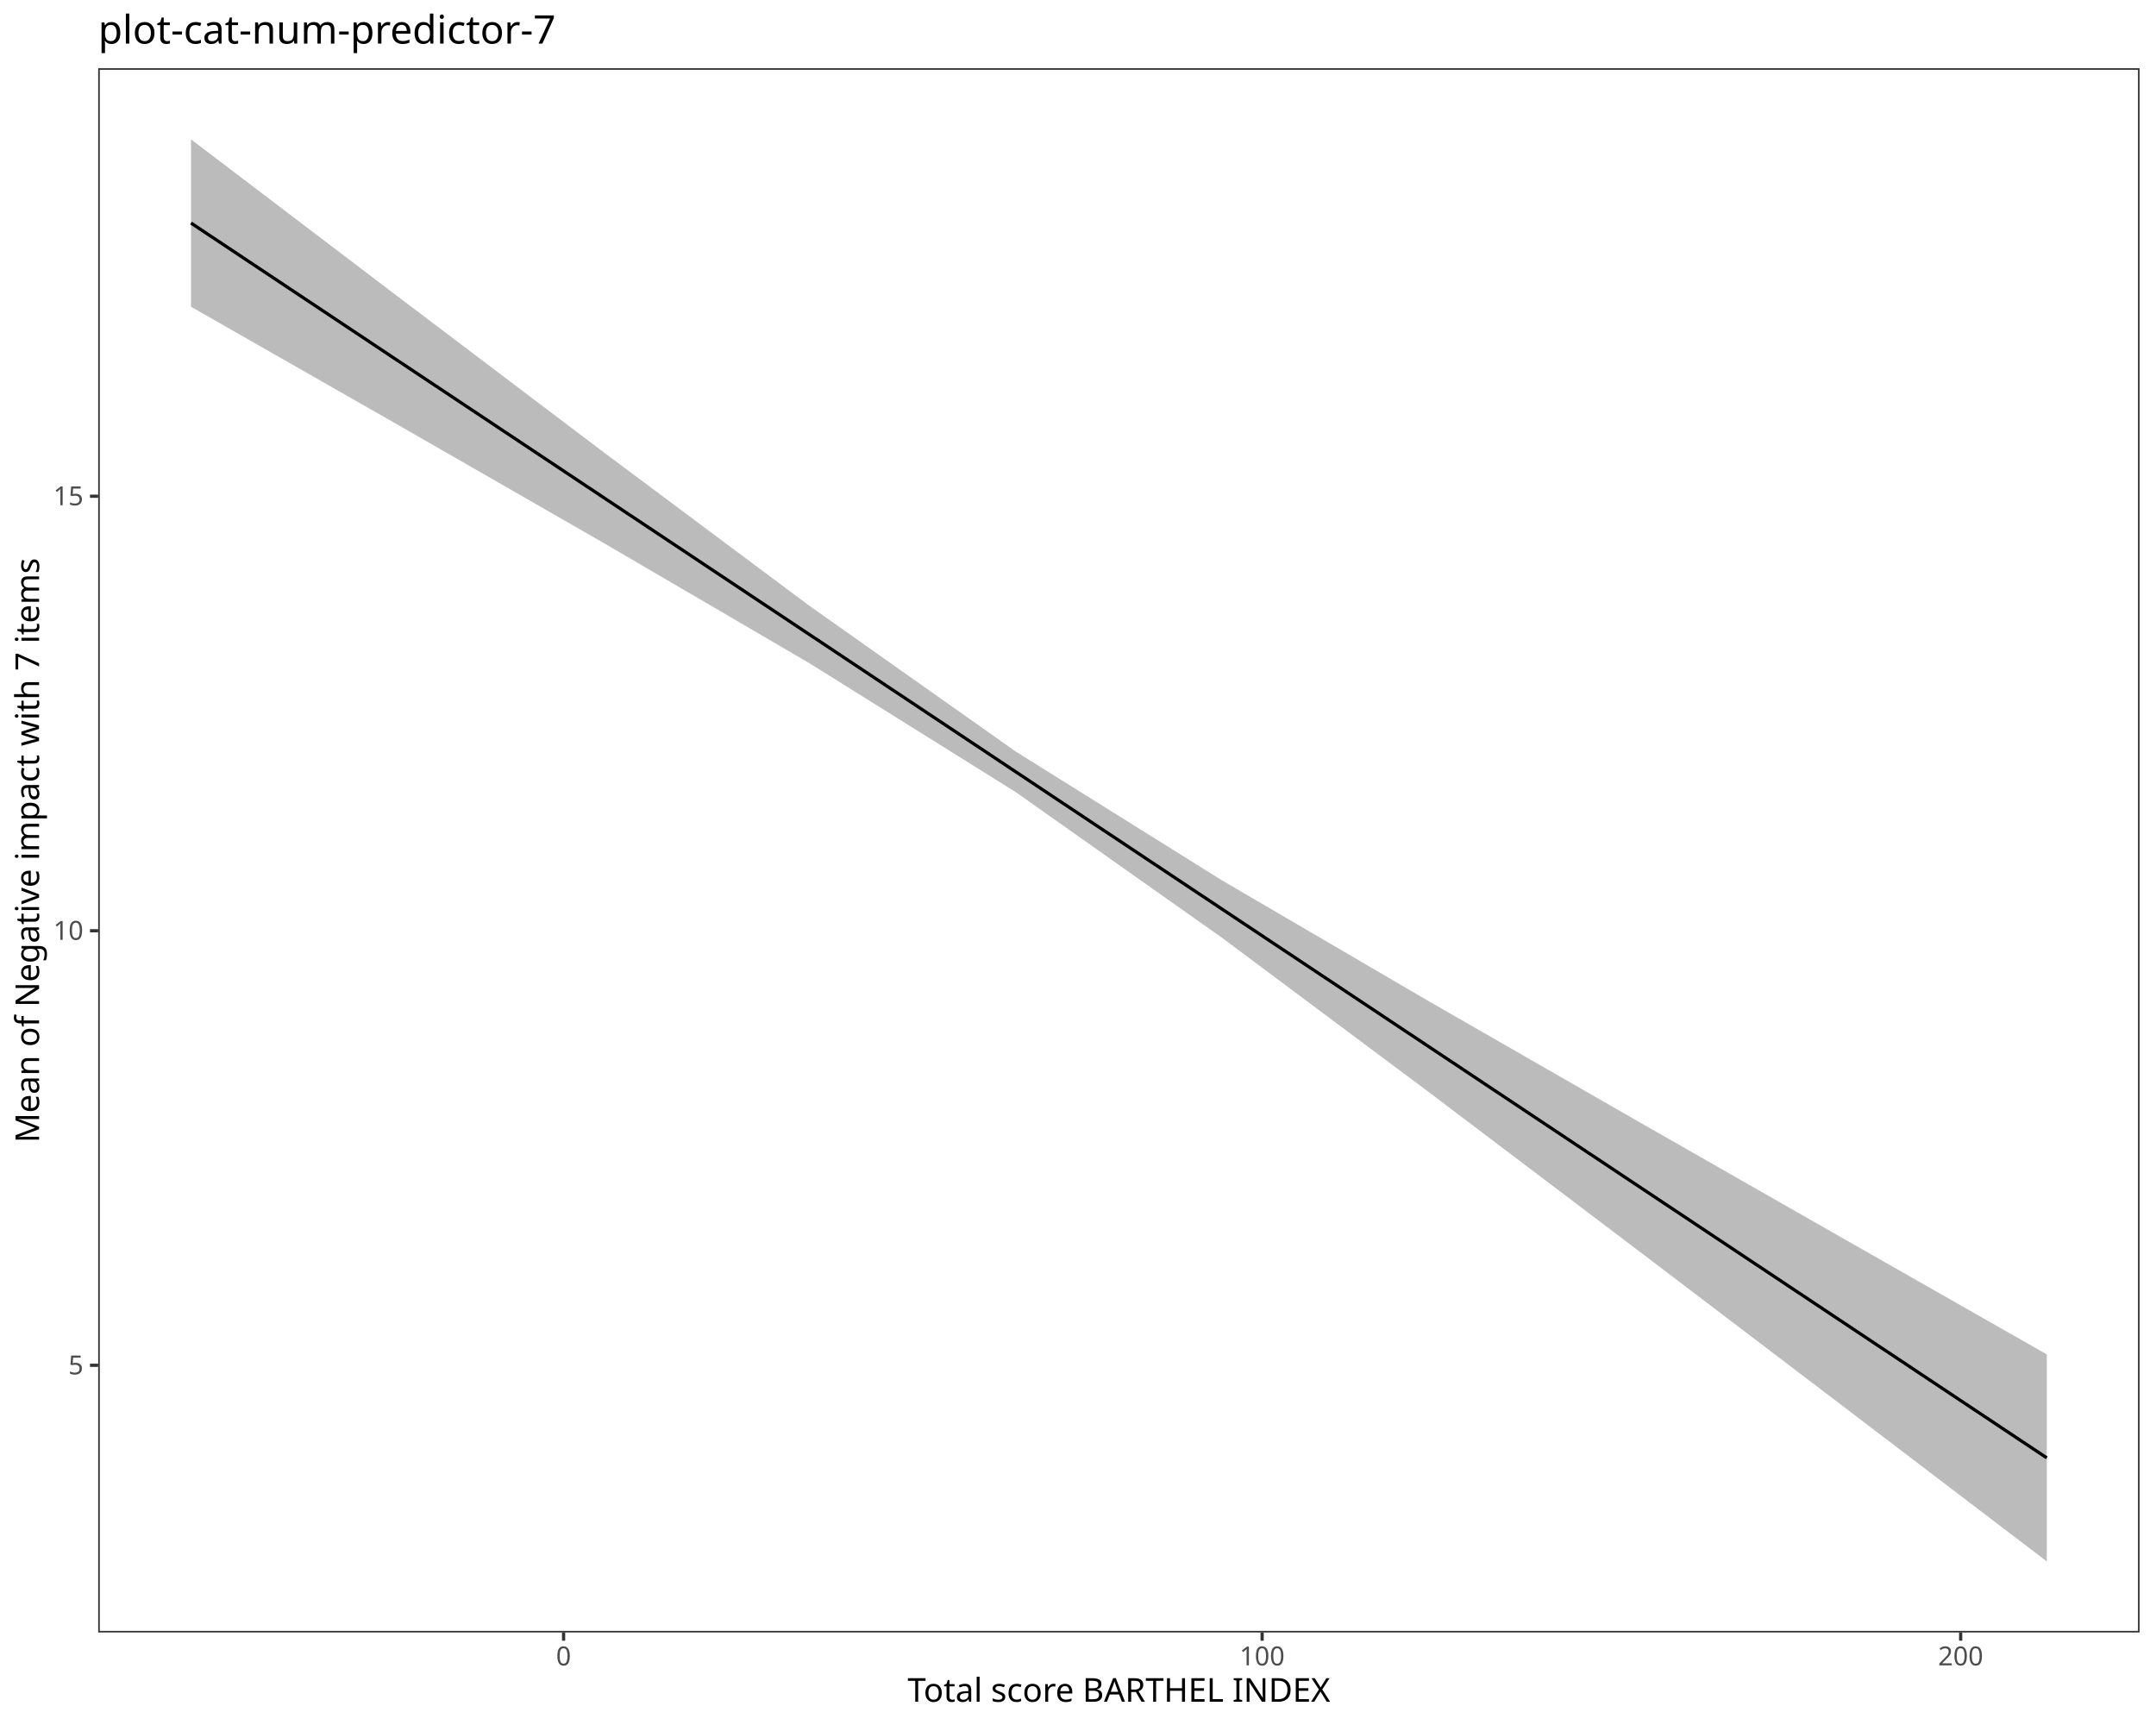
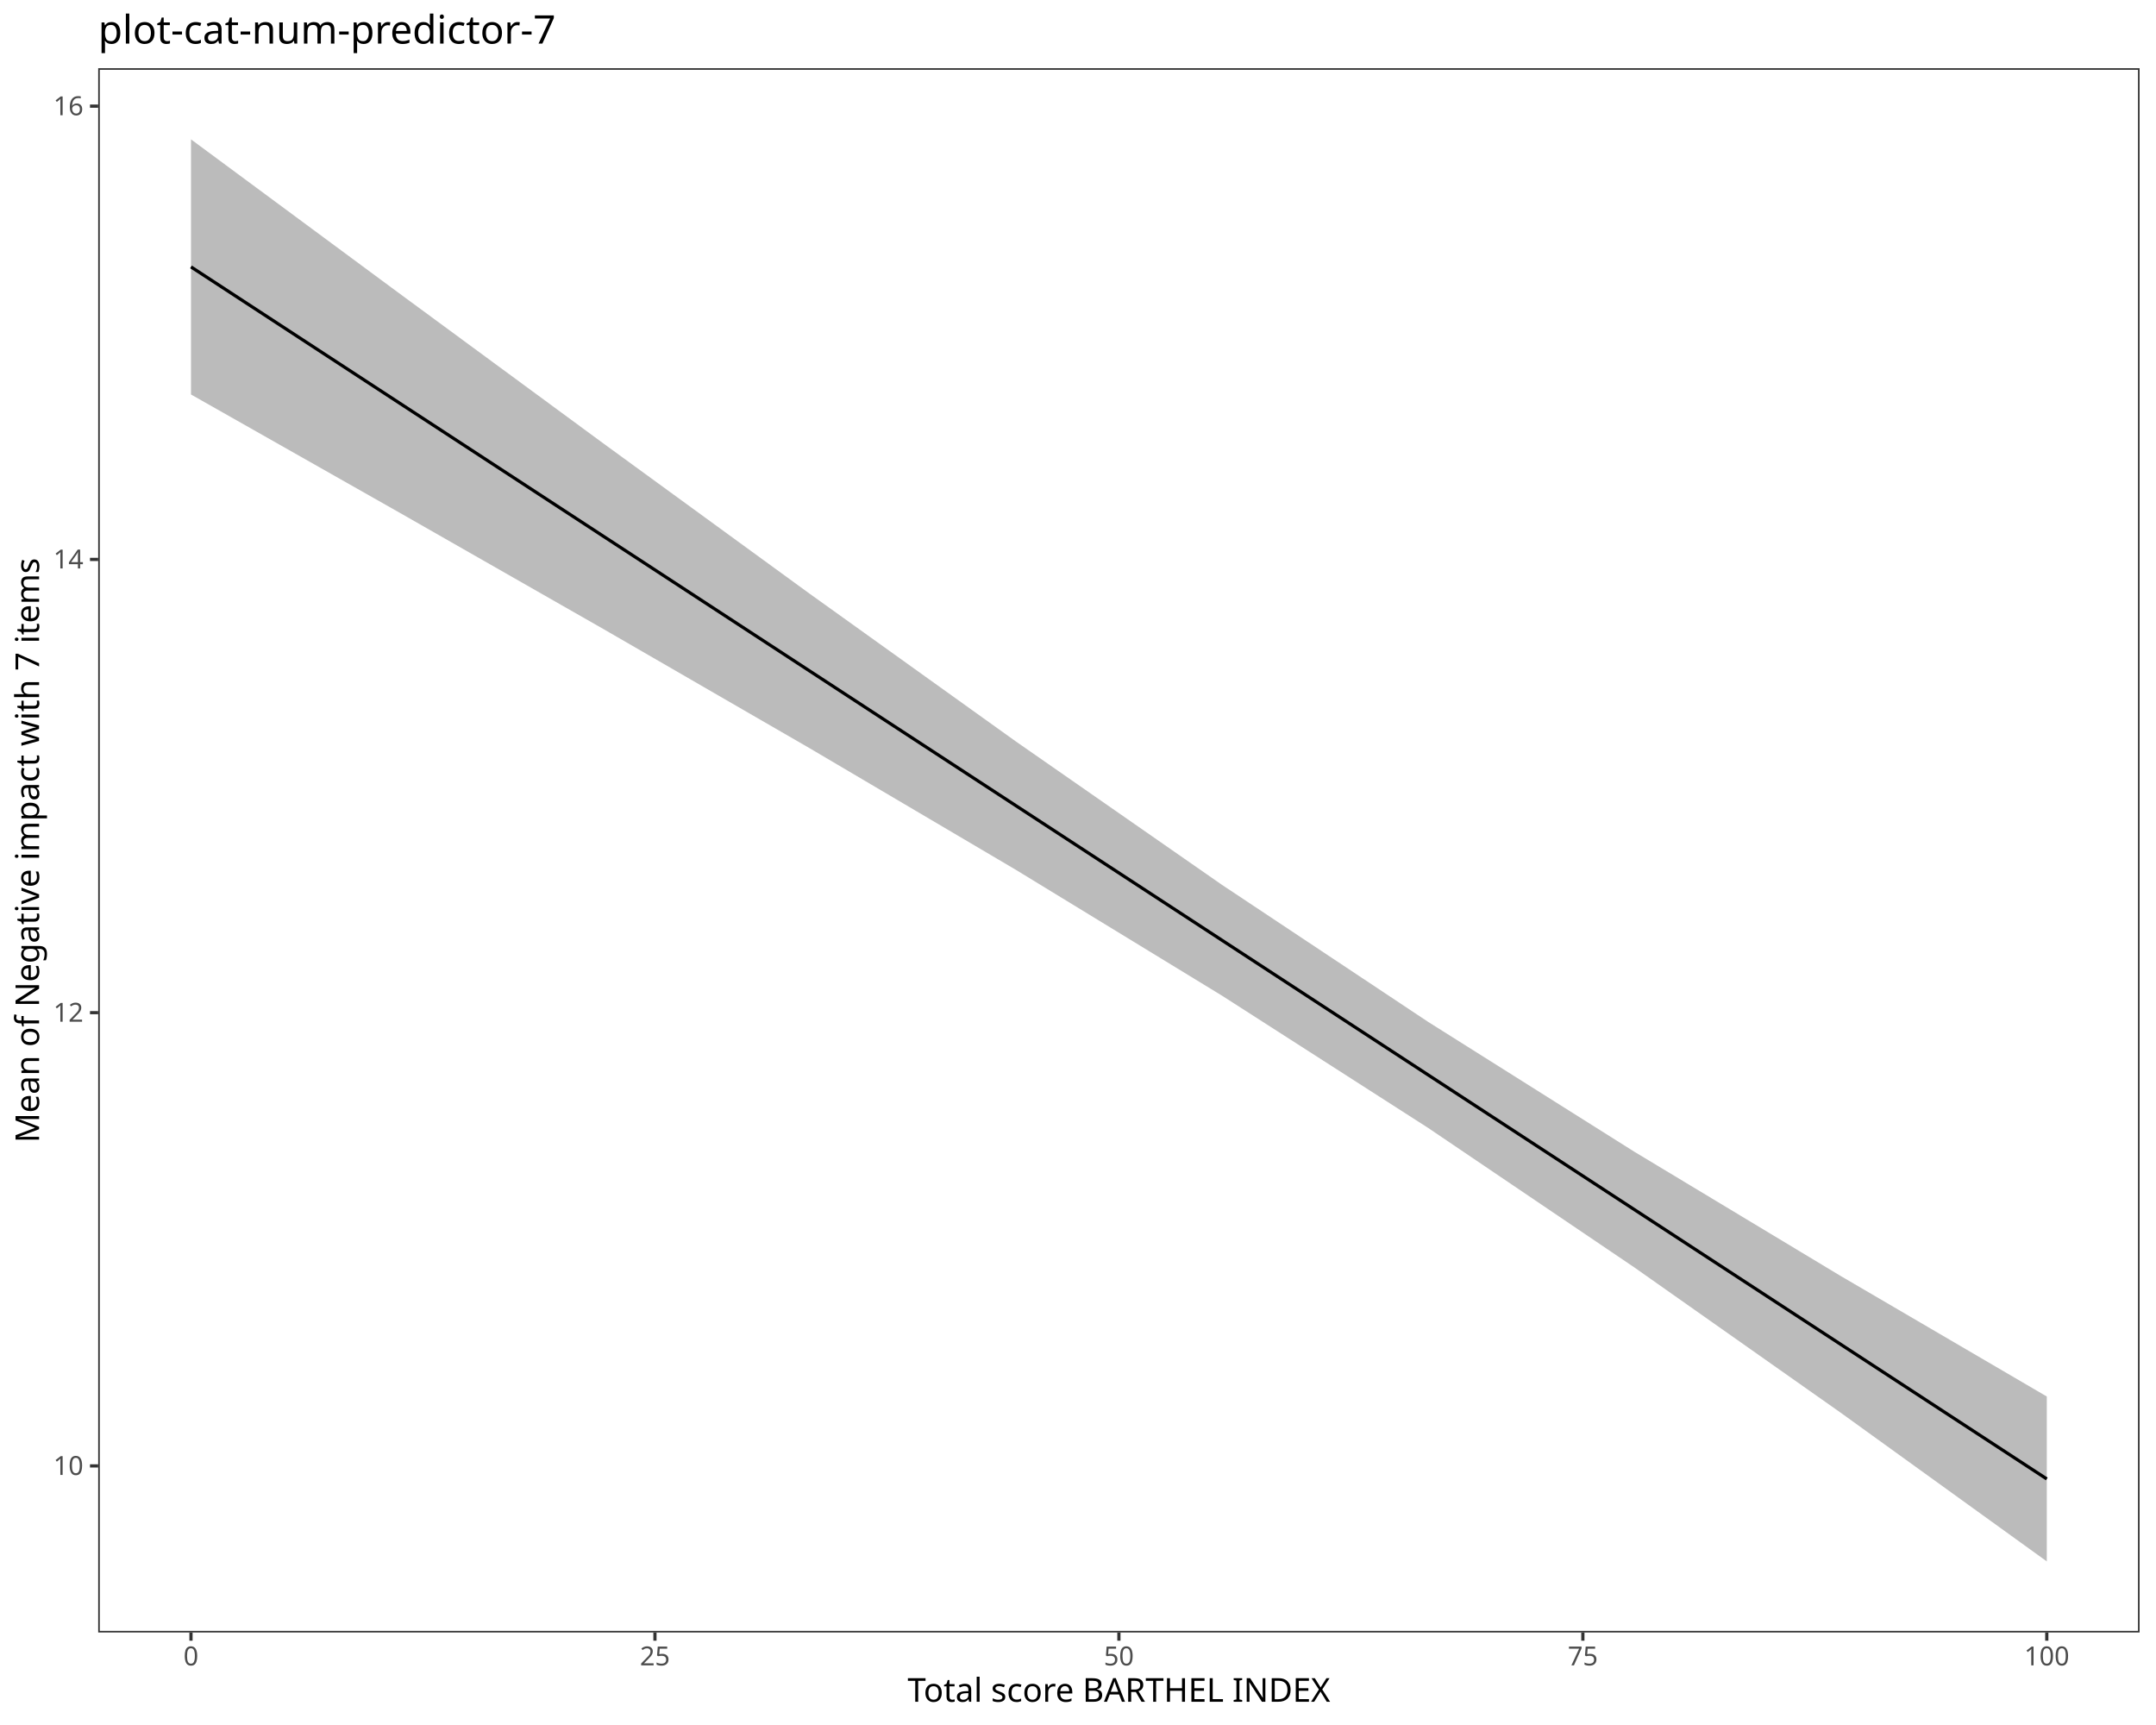
<svg xmlns="http://www.w3.org/2000/svg" class="svglite" data-engine-version="2.0" width="720.00pt" height="576.00pt" viewBox="0 0 720.00 576.00">
  <defs>
    <style type="text/css">
    .svglite line, .svglite polyline, .svglite polygon, .svglite path, .svglite rect, .svglite circle {
      fill: none;
      stroke: #000000;
      stroke-linecap: round;
      stroke-linejoin: round;
      stroke-miterlimit: 10.00;
    }
  </style>
  </defs>
  <rect width="100%" height="100%" style="stroke: none; fill: #FFFFFF;" />
  <defs>
    <clipPath id="cpMC4wMHw3MjAuMDB8MC4wMHw1NzYuMDA=">
      <rect x="0.00" y="0.00" width="720.00" height="576.00" />
    </clipPath>
  </defs>
  <g clip-path="url(#cpMC4wMHw3MjAuMDB8MC4wMHw1NzYuMDA=)">
    <rect x="0.00" y="0.00" width="720.00" height="576.00" style="stroke-width: 1.07; stroke: #FFFFFF; fill: #FFFFFF;" />
  </g>
  <defs>
    <clipPath id="cpMzIuNzl8NzE0LjUyfDIyLjc4fDU0NS4xMQ==">
      <rect x="32.79" y="22.78" width="681.73" height="522.33" />
    </clipPath>
  </defs>
  <g clip-path="url(#cpMzIuNzl8NzE0LjUyfDIyLjc4fDU0NS4xMQ==)">
    <rect x="32.79" y="22.78" width="681.73" height="522.33" style="stroke-width: 1.07; stroke: none; fill: #FFFFFF;" />
-     <polygon points="63.78,46.53 132.64,98.85 201.51,150.95 270.37,202.33 339.23,250.96 408.09,293.97 476.95,334.21 545.81,373.75 614.67,413.05 683.53,452.25 683.53,521.37 614.67,468.94 545.81,416.61 476.95,364.52 408.09,313.13 339.23,264.51 270.37,221.50 201.51,181.26 132.64,141.72 63.78,102.42 " style="stroke-width: 0.00; stroke: none; stroke-linecap: butt; fill: #333333; fill-opacity: 0.33;" />
-     <polyline points="63.78,46.53 132.64,98.85 201.51,150.95 270.37,202.33 339.23,250.96 408.09,293.97 476.95,334.21 545.81,373.75 614.67,413.05 683.53,452.25 " style="stroke-width: 1.07; stroke: none; stroke-linecap: butt;" />
-     <polyline points="683.53,521.37 614.67,468.94 545.81,416.61 476.95,364.52 408.09,313.13 339.23,264.51 270.37,221.50 201.51,181.26 132.64,141.72 63.78,102.42 " style="stroke-width: 1.07; stroke: none; stroke-linecap: butt;" />
-     <polyline points="63.78,74.47 132.64,120.29 201.51,166.10 270.37,211.92 339.23,257.73 408.09,303.55 476.95,349.36 545.81,395.18 614.67,440.99 683.53,486.81 " style="stroke-width: 1.07; stroke-linecap: butt;" />
+     <polygon points="63.78,46.53 132.64,97.44 201.50,148.07 270.36,198.23 339.22,247.56 408.09,295.47 476.95,341.23 545.81,384.59 614.67,426.05 683.53,466.31 683.53,521.37 614.67,471.70 545.81,423.22 476.95,376.64 408.09,332.47 339.22,290.43 270.36,249.83 201.50,210.04 132.64,170.74 63.78,131.72 " style="stroke-width: 0.00; stroke: none; stroke-linecap: butt; fill: #333333; fill-opacity: 0.33;" />
+     <polyline points="63.78,46.53 132.64,97.44 201.50,148.07 270.36,198.23 339.22,247.56 408.09,295.47 476.95,341.23 545.81,384.59 614.67,426.05 683.53,466.31 " style="stroke-width: 1.07; stroke: none; stroke-linecap: butt;" />
+     <polyline points="683.53,521.37 614.67,471.70 545.81,423.22 476.95,376.64 408.09,332.47 339.22,290.43 270.36,249.83 201.50,210.04 132.64,170.74 63.78,131.72 " style="stroke-width: 1.07; stroke: none; stroke-linecap: butt;" />
+     <polyline points="63.78,89.12 132.64,134.09 201.50,179.06 270.36,224.03 339.22,269.00 408.09,313.97 476.95,358.94 545.81,403.91 614.67,448.87 683.53,493.84 " style="stroke-width: 1.07; stroke-linecap: butt;" />
    <rect x="32.79" y="22.78" width="681.73" height="522.33" style="stroke-width: 1.07; stroke: #333333;" />
  </g>
  <g clip-path="url(#cpMC4wMHw3MjAuMDB8MC4wMHw1NzYuMDA=)">
-     <text x="27.86" y="458.92" text-anchor="end" style="font-size: 8.80px; fill: #4D4D4D; font-family: sans;" textLength="4.89px" lengthAdjust="spacingAndGlyphs">5</text>
-     <text x="27.86" y="313.82" text-anchor="end" style="font-size: 8.80px; fill: #4D4D4D; font-family: sans;" textLength="9.79px" lengthAdjust="spacingAndGlyphs">10</text>
-     <text x="27.86" y="168.72" text-anchor="end" style="font-size: 8.80px; fill: #4D4D4D; font-family: sans;" textLength="9.79px" lengthAdjust="spacingAndGlyphs">15</text>
-     <polyline points="30.05,455.89 32.79,455.89 " style="stroke-width: 1.07; stroke: #333333; stroke-linecap: butt;" />
-     <polyline points="30.05,310.79 32.79,310.79 " style="stroke-width: 1.07; stroke: #333333; stroke-linecap: butt;" />
-     <polyline points="30.05,165.69 32.79,165.69 " style="stroke-width: 1.07; stroke: #333333; stroke-linecap: butt;" />
-     <polyline points="188.21,547.85 188.21,545.11 " style="stroke-width: 1.07; stroke: #333333; stroke-linecap: butt;" />
-     <polyline points="421.49,547.85 421.49,545.11 " style="stroke-width: 1.07; stroke: #333333; stroke-linecap: butt;" />
-     <polyline points="654.77,547.85 654.77,545.11 " style="stroke-width: 1.07; stroke: #333333; stroke-linecap: butt;" />
-     <text x="188.21" y="556.10" text-anchor="middle" style="font-size: 8.80px; fill: #4D4D4D; font-family: sans;" textLength="4.89px" lengthAdjust="spacingAndGlyphs">0</text>
-     <text x="421.49" y="556.10" text-anchor="middle" style="font-size: 8.80px; fill: #4D4D4D; font-family: sans;" textLength="14.68px" lengthAdjust="spacingAndGlyphs">100</text>
-     <text x="654.77" y="556.10" text-anchor="middle" style="font-size: 8.80px; fill: #4D4D4D; font-family: sans;" textLength="14.68px" lengthAdjust="spacingAndGlyphs">200</text>
+     <text x="27.86" y="492.51" text-anchor="end" style="font-size: 8.80px; fill: #4D4D4D; font-family: sans;" textLength="9.79px" lengthAdjust="spacingAndGlyphs">10</text>
+     <text x="27.86" y="341.17" text-anchor="end" style="font-size: 8.80px; fill: #4D4D4D; font-family: sans;" textLength="9.79px" lengthAdjust="spacingAndGlyphs">12</text>
+     <text x="27.86" y="189.82" text-anchor="end" style="font-size: 8.80px; fill: #4D4D4D; font-family: sans;" textLength="9.79px" lengthAdjust="spacingAndGlyphs">14</text>
+     <text x="27.86" y="38.48" text-anchor="end" style="font-size: 8.80px; fill: #4D4D4D; font-family: sans;" textLength="9.79px" lengthAdjust="spacingAndGlyphs">16</text>
+     <polyline points="30.05,489.48 32.79,489.48 " style="stroke-width: 1.07; stroke: #333333; stroke-linecap: butt;" />
+     <polyline points="30.05,338.14 32.79,338.14 " style="stroke-width: 1.07; stroke: #333333; stroke-linecap: butt;" />
+     <polyline points="30.05,186.79 32.79,186.79 " style="stroke-width: 1.07; stroke: #333333; stroke-linecap: butt;" />
+     <polyline points="30.05,35.45 32.79,35.45 " style="stroke-width: 1.07; stroke: #333333; stroke-linecap: butt;" />
+     <polyline points="63.78,547.85 63.78,545.11 " style="stroke-width: 1.07; stroke: #333333; stroke-linecap: butt;" />
+     <polyline points="218.72,547.85 218.72,545.11 " style="stroke-width: 1.07; stroke: #333333; stroke-linecap: butt;" />
+     <polyline points="373.66,547.85 373.66,545.11 " style="stroke-width: 1.07; stroke: #333333; stroke-linecap: butt;" />
+     <polyline points="528.60,547.85 528.60,545.11 " style="stroke-width: 1.07; stroke: #333333; stroke-linecap: butt;" />
+     <polyline points="683.53,547.85 683.53,545.11 " style="stroke-width: 1.07; stroke: #333333; stroke-linecap: butt;" />
+     <text x="63.78" y="556.10" text-anchor="middle" style="font-size: 8.80px; fill: #4D4D4D; font-family: sans;" textLength="4.89px" lengthAdjust="spacingAndGlyphs">0</text>
+     <text x="218.72" y="556.10" text-anchor="middle" style="font-size: 8.80px; fill: #4D4D4D; font-family: sans;" textLength="9.79px" lengthAdjust="spacingAndGlyphs">25</text>
+     <text x="373.66" y="556.10" text-anchor="middle" style="font-size: 8.80px; fill: #4D4D4D; font-family: sans;" textLength="9.79px" lengthAdjust="spacingAndGlyphs">50</text>
+     <text x="528.60" y="556.10" text-anchor="middle" style="font-size: 8.80px; fill: #4D4D4D; font-family: sans;" textLength="9.79px" lengthAdjust="spacingAndGlyphs">75</text>
+     <text x="683.53" y="556.10" text-anchor="middle" style="font-size: 8.80px; fill: #4D4D4D; font-family: sans;" textLength="14.68px" lengthAdjust="spacingAndGlyphs">100</text>
    <text x="373.66" y="568.24" text-anchor="middle" style="font-size: 11.00px; font-family: sans;" textLength="144.90px" lengthAdjust="spacingAndGlyphs">Total score BARTHEL INDEX</text>
    <text transform="translate(13.05,283.95) rotate(-90)" text-anchor="middle" style="font-size: 11.00px; font-family: sans;" textLength="182.83px" lengthAdjust="spacingAndGlyphs">Mean of Negative impact with 7 items</text>
    <text x="32.79" y="14.56" style="font-size: 13.20px; font-family: sans;" textLength="140.87px" lengthAdjust="spacingAndGlyphs">plot-cat-num-predictor-7</text>
  </g>
</svg>
